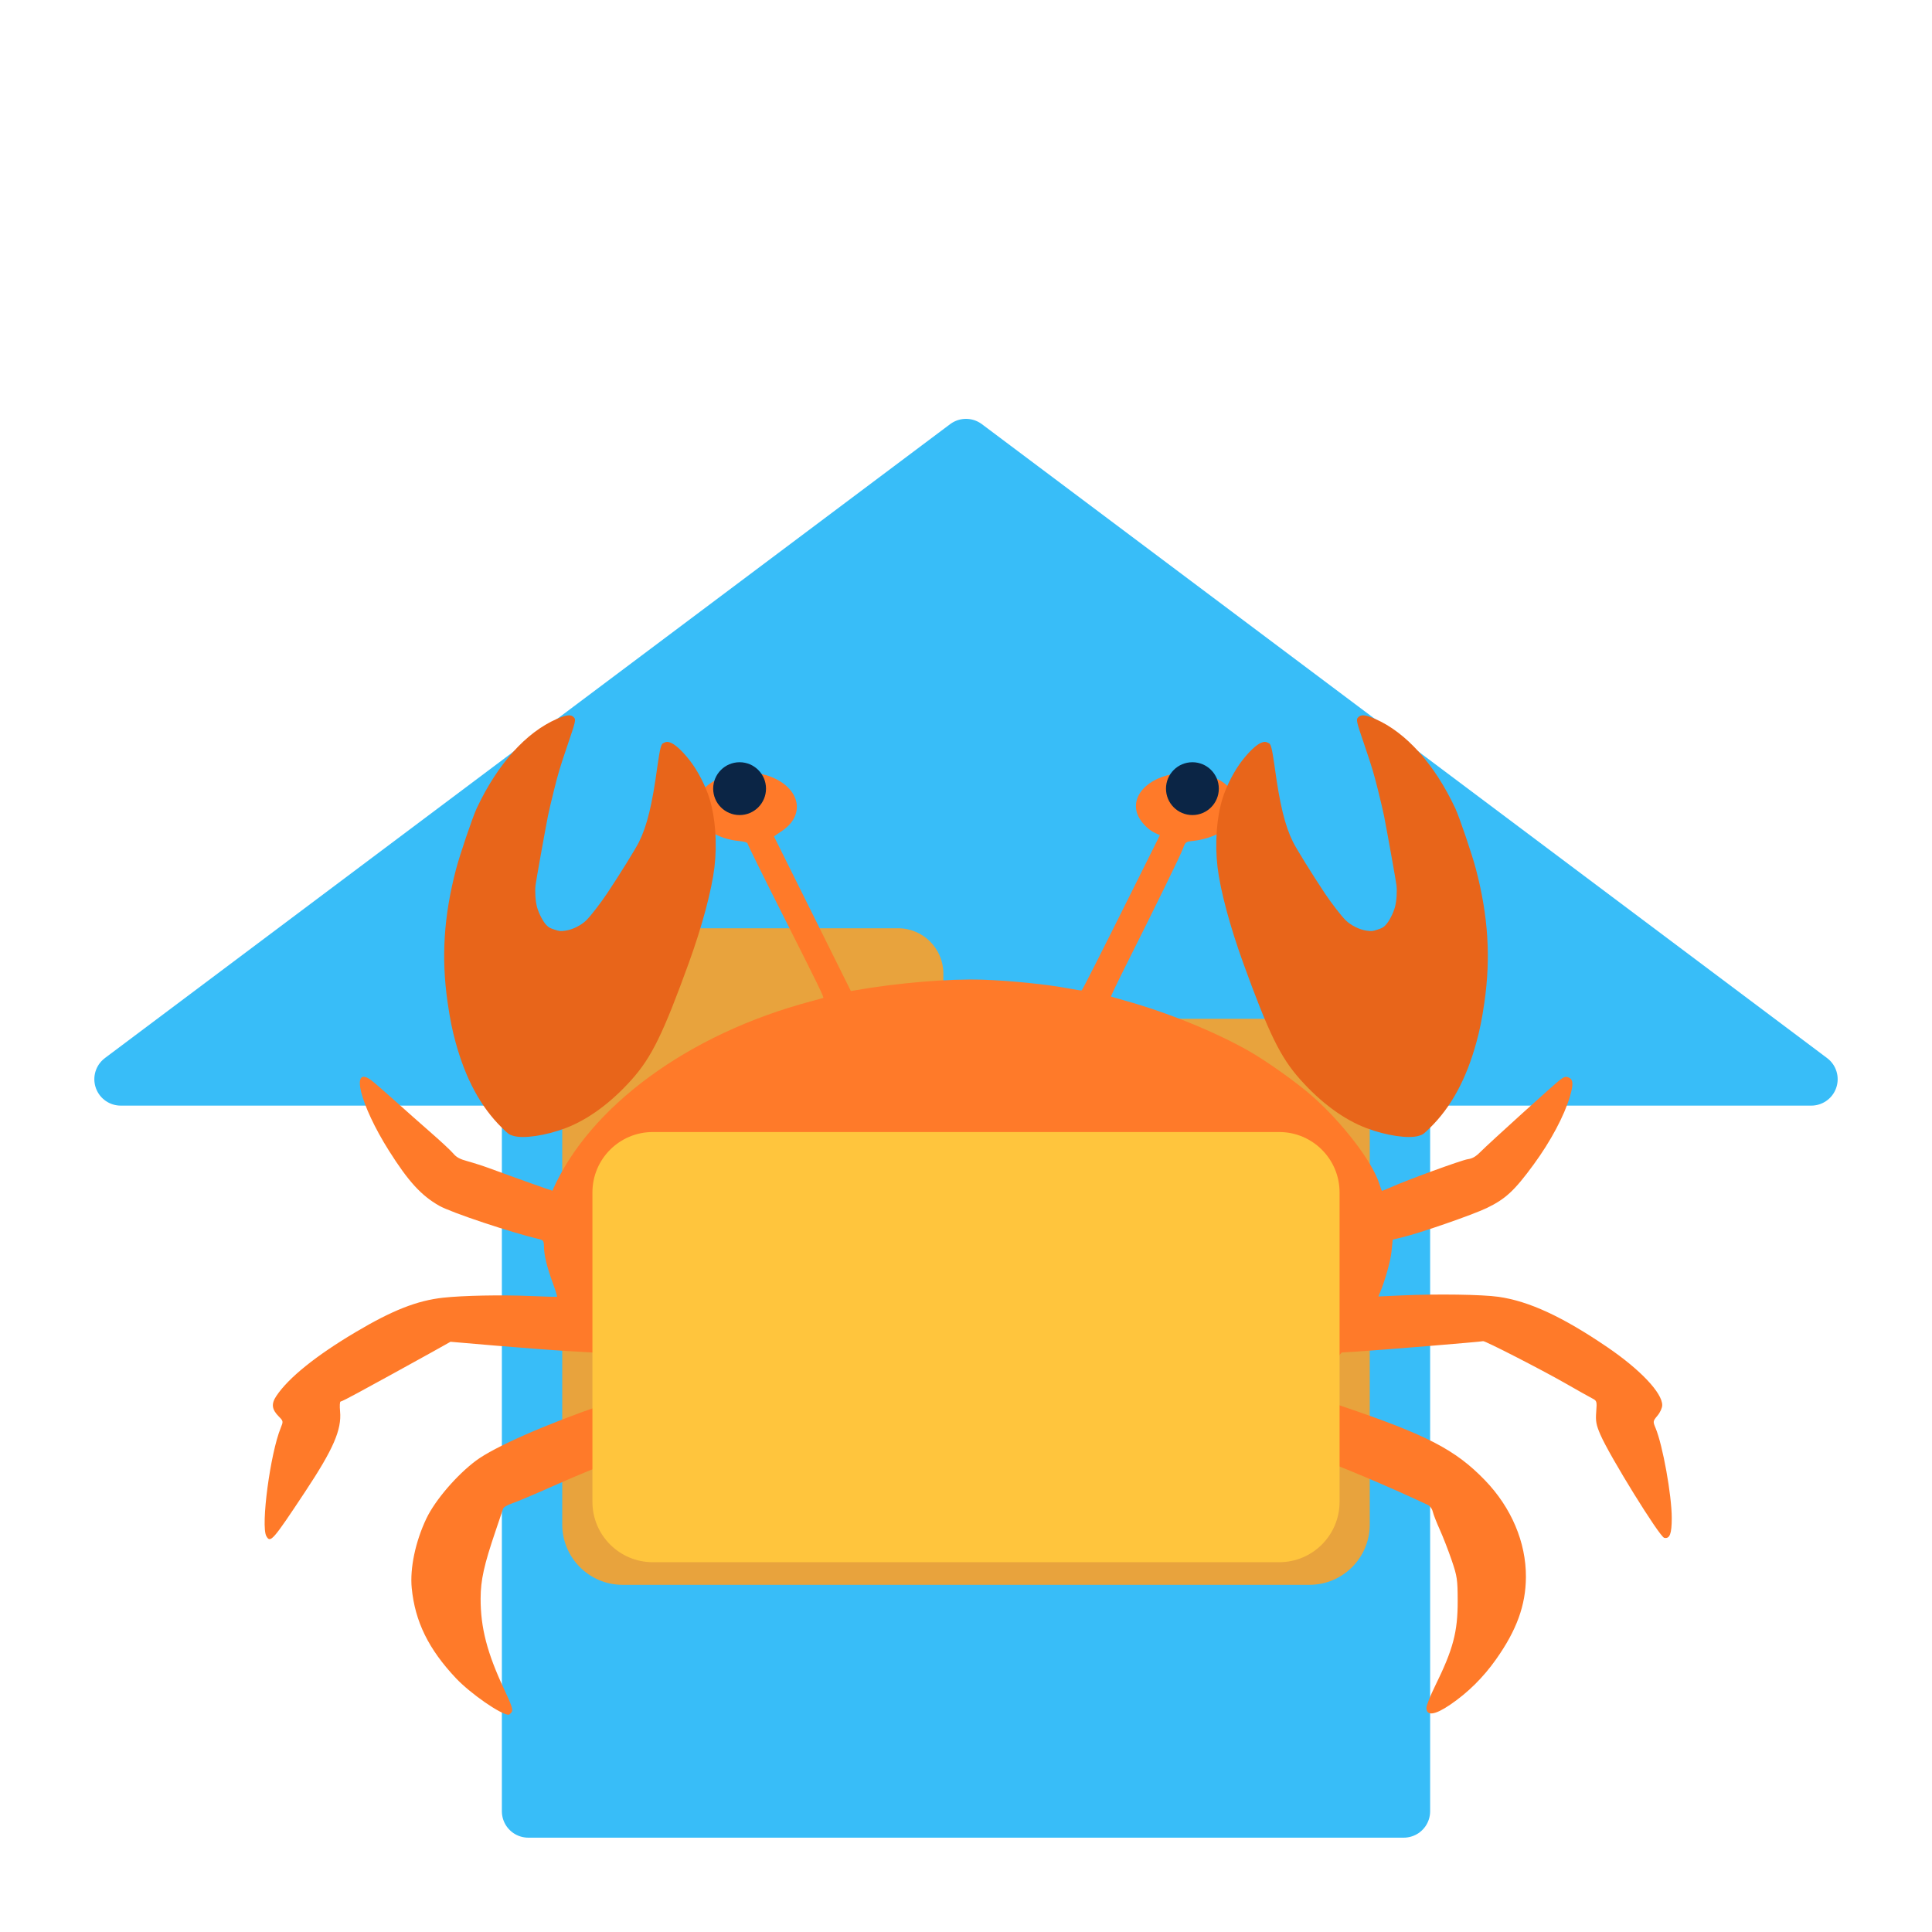
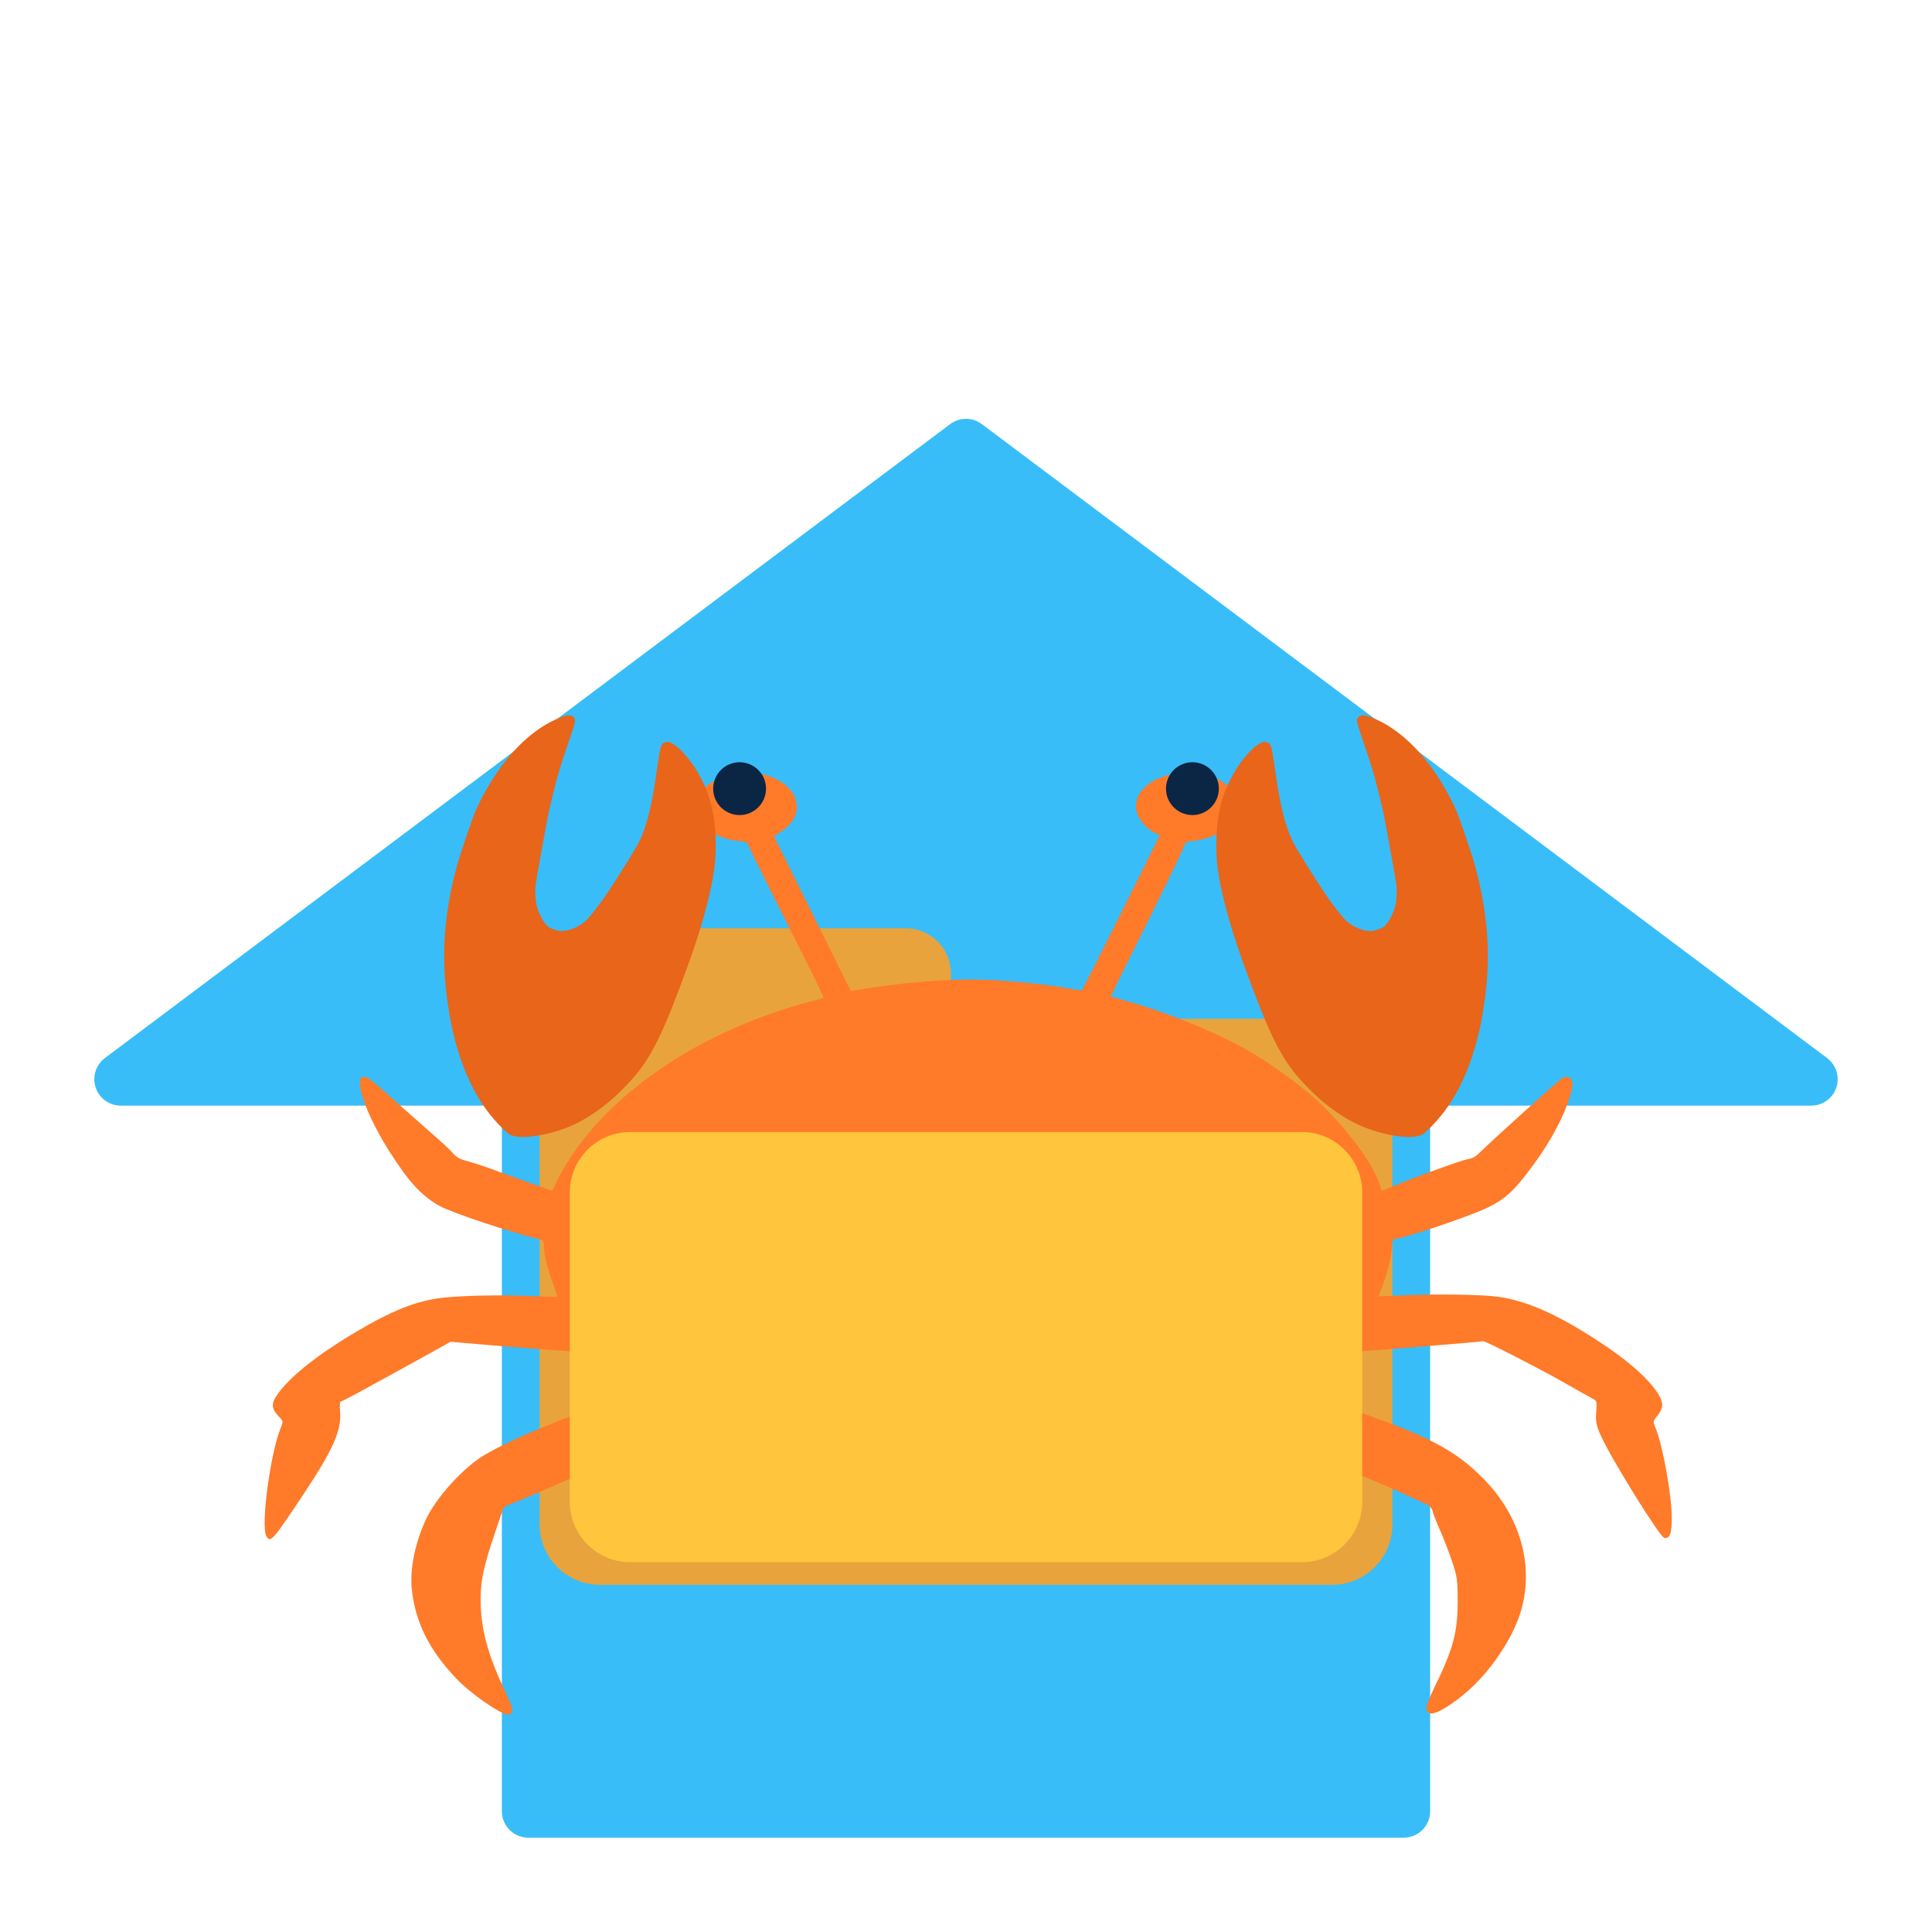
<svg xmlns="http://www.w3.org/2000/svg" viewBox="0 0 512 512" width="512" height="512">
  <path d="M256 118 L480 286 H372 V480 H140 V286 H32 Z" fill="#38BDF8" stroke="#38BDF8" stroke-width="14" stroke-linejoin="round" />
-   <rect x="162" y="246" width="88" height="32" rx="12" fill="#E8A33D" />
-   <rect x="149" y="270" width="214" height="150" rx="16" fill="#E8A33D" />
+   <rect x="160" y="246" width="92" height="32" rx="12" fill="#E8A33D" />
+   <rect x="143" y="270" width="226" height="150" rx="16" fill="#E8A33D" />
  <g fill="#FF7A29" transform="translate(-2.0,157.9) scale(0.504,0.3444)">
    <path d="M 385.462 138.366 C 379.171 141.295, 372.670 148.536, 371.011 154.462 C 369.417 160.155, 370.091 169.384, 372.461 174.320 C 376.090 181.881, 383.914 187.478, 392.497 188.655 C 395.017 189, 397 189.805, 397 190.484 C 397 191.150, 405.365 215.951, 415.588 245.598 C 434.707 301.039, 437.365 309.029, 436.818 309.430 C 436.643 309.559, 433.800 310.711, 430.500 311.990 C 366.087 336.965, 313.856 392.911, 294.429 457.738 C 294.363 457.959, 275.367 448.061, 261.500 440.580 C 258.200 438.800, 253.025 436.357, 250 435.151 C 245.755 433.460, 243.998 432.083, 242.301 429.120 C 241.091 427.007, 235.910 419.929, 230.788 413.390 C 225.666 406.850, 217.024 395.650, 211.582 388.500 C 206.141 381.350, 200.550 374.262, 199.158 372.750 C 187.944 360.570, 193.332 391.879, 208.494 427 C 218.707 450.657, 225.407 461.394, 234.912 469.332 C 241.183 474.570, 272.891 490.027, 288.250 495.333 C 289.587 495.794, 290.002 497.066, 290.008 500.719 C 290.018 507.229, 291.548 516.507, 294.639 528.802 C 296.064 534.468, 297.065 539.223, 296.865 539.368 C 296.664 539.514, 290.200 539.240, 282.500 538.760 C 267.511 537.825, 247.349 538.411, 236.975 540.081 C 223.284 542.286, 210.353 549.727, 191 566.536 C 170.154 584.642, 155.713 601.648, 149.314 615.626 C 146.491 621.792, 146.838 626.009, 150.628 631.594 C 152.941 635.002, 152.972 635.294, 151.567 640.310 C 146.085 659.878, 141.017 715.653, 144.006 723.516 C 146.141 729.131, 147.301 727.193, 164.362 689.500 C 179.264 656.580, 183.691 641.674, 182.781 627.495 C 182.517 623.373, 182.638 620, 183.050 620 C 183.462 620, 187.584 616.962, 192.210 613.250 C 196.836 609.538, 205.319 602.753, 211.060 598.173 C 216.802 593.593, 225.853 586.280, 231.173 581.921 L 240.846 573.997 264.460 576.953 C 277.448 578.580, 294.618 580.466, 302.614 581.145 L 317.154 582.381 318.971 585.940 C 321.545 590.982, 331.523 604.808, 335.779 609.232 C 337.754 611.284, 339.174 613.113, 338.935 613.297 C 338.696 613.480, 330.721 617.537, 321.214 622.311 C 290.891 637.538, 263.891 654.938, 254.255 665.464 C 244.108 676.547, 232.734 695.965, 228.167 710 C 222.413 727.684, 219.444 748.299, 220.461 763.500 C 222.189 789.296, 229.299 810.516, 243.704 832.870 C 251.337 844.713, 267.380 861, 271.415 861 C 271.698 861, 272.411 860.101, 272.999 859.002 C 273.849 857.413, 273.043 853.808, 269.059 841.390 C 260.102 813.468, 256.639 793.916, 256.682 771.500 C 256.710 757.347, 258.484 745.638, 264.564 719.500 C 266.483 711.250, 268.250 703.585, 268.491 702.466 C 268.750 701.266, 270.793 699.527, 273.476 698.224 C 275.977 697.009, 286.612 690.397, 297.110 683.531 C 307.608 676.665, 321.891 668.157, 328.849 664.625 C 335.807 661.092, 348.047 654.887, 356.049 650.836 L 370.598 643.470 379.549 649.271 C 402.879 664.390, 434.871 677.472, 462.071 683.014 C 485.105 687.709, 520.167 689.441, 541.500 686.939 C 580.997 682.306, 615.172 670.020, 646.363 649.237 C 653.342 644.587, 657.666 642.290, 658.382 642.853 C 659.459 643.700, 664.647 646.473, 690.500 660.017 C 707.751 669.055, 732.751 684.426, 754.613 699.436 C 755.874 700.302, 756.977 702.452, 757.347 704.767 C 757.688 706.902, 759.348 713.115, 761.036 718.574 C 762.723 724.033, 765.524 734.575, 767.259 742 C 770.174 754.474, 770.416 756.868, 770.437 773.500 C 770.468 797.352, 768.037 810.718, 758.530 838.958 C 756.039 846.360, 754 853.871, 754 855.649 C 754 862.151, 758.426 861.308, 766.492 853.268 C 775.798 843.991, 783.798 832.427, 790.542 818.500 C 801.458 795.959, 806.241 776.706, 806.317 755 C 806.410 728.313, 798.661 701.559, 784.733 680.478 C 769.184 656.944, 754.138 645.561, 709.250 623.375 C 697.563 617.599, 688 612.695, 688 612.478 C 688 612.261, 691.188 608.128, 695.084 603.292 C 698.980 598.456, 703.811 591.740, 705.820 588.367 L 709.472 582.233 716.986 581.575 C 728.627 580.554, 783.374 573.959, 783.809 573.525 C 784.439 572.894, 814.562 595.480, 827 605.909 C 833.325 611.212, 839.675 616.433, 841.111 617.510 C 843.640 619.407, 843.708 619.736, 843.277 627.984 C 842.904 635.124, 843.260 637.951, 845.480 645.484 C 850.341 661.983, 876.568 724.023, 879.028 724.843 C 881.959 725.820, 883 721.812, 882.999 709.559 C 882.997 692.105, 878.237 653.429, 874.481 640.350 C 873.048 635.358, 873.079 635.066, 875.489 630.850 C 876.900 628.381, 877.981 624.891, 877.988 622.779 C 878.019 613.305, 866.398 595.344, 849.088 578.109 C 825.583 554.707, 807.960 542.774, 791.930 539.407 C 783.308 537.596, 759.702 537.090, 741.116 538.318 L 728.731 539.136 729.406 536.818 C 732.184 527.283, 735.128 512.017, 735.652 504.435 L 736.277 495.371 741.389 493.577 C 750.732 490.298, 778.394 476.259, 785.763 471.057 C 795.625 464.095, 800.293 457.750, 810.375 437.609 C 819.322 419.734, 826.445 400.196, 829.465 385.248 C 831.385 375.748, 831.211 372.147, 828.761 370.613 C 827.367 369.740, 826.546 370.018, 824.628 372.012 C 822.050 374.691, 787.478 420.457, 782.207 428.169 C 779.868 431.590, 778.145 433.016, 775.758 433.504 C 772.540 434.162, 743.599 449.626, 735.130 455.212 C 732.727 456.797, 730.670 457.960, 730.559 457.797 C 730.449 457.634, 729.815 455.050, 729.152 452.056 C 725.377 435.020, 709.458 404.776, 693.593 384.500 C 685.565 374.240, 669.933 357.989, 660.695 350.300 C 642.913 335.500, 618.065 320.704, 595.500 311.478 C 591.650 309.904, 588.351 308.515, 588.168 308.393 C 587.986 308.270, 591.514 297.444, 596.008 284.335 C 611.695 238.581, 624.748 199.461, 626.032 194.352 C 627.281 189.382, 627.467 189.182, 631.413 188.571 C 638.285 187.508, 645.704 183.296, 648.845 178.675 C 652.770 172.901, 654 168.759, 654 161.318 C 654 145.776, 642.098 135.080, 626.078 136.227 C 609.695 137.399, 598.429 151.934, 601.896 167.426 C 603.194 173.224, 607.404 179.908, 611.414 182.536 L 613.868 184.143 600.526 223.322 C 582.638 275.850, 573.194 303.140, 572.748 303.585 C 572.546 303.788, 569.257 303.076, 565.440 302.003 C 554.660 298.974, 534.798 296.042, 520.500 295.369 C 502.881 294.539, 476.355 297.768, 453.932 303.472 L 451.364 304.126 431.150 244.621 L 410.936 185.116 415.312 180.741 C 428.384 167.669, 424.127 145.822, 407 138.079 C 400.668 135.216, 391.978 135.331, 385.462 138.366" />
  </g>
-   <rect x="157" y="300" width="198" height="114" rx="16" fill="#FFC53D" />
+   <rect x="151" y="300" width="210" height="114" rx="16" fill="#FFC53D" />
  <g fill="#E8651A" transform="translate(33,-43) rotate(-72 100 322) translate(48.0,242.4) scale(0.1688)">
    <path d="M 560 314.076 C 483.768 318.510, 420.715 334.684, 356.694 366.225 C 333.385 377.708, 318.172 386.270, 301 397.568 C 251.168 430.355, 216.846 466.498, 196.195 507.934 C 189.792 520.783, 189.502 521.676, 189.552 528.434 C 189.676 545.154, 205.550 577.232, 226.700 603.500 C 250.292 632.801, 286.518 658.814, 331 678.393 C 373.978 697.310, 414.908 703.127, 533 707.103 C 593.897 709.153, 652.607 706.060, 688.500 698.910 C 724.745 691.690, 761.992 676.622, 787.500 658.859 C 805.650 646.221, 825.001 626.545, 836.697 608.837 C 847.111 593.069, 853 579.766, 853 572.009 C 853 567.919, 852.479 566.449, 850.077 563.766 C 847.288 560.649, 846.843 560.506, 840.327 560.629 C 836.572 560.700, 823.375 562.600, 811 564.851 C 751.886 575.603, 717.535 578.203, 689.358 574.057 C 677.568 572.323, 629.875 560.604, 597.352 551.451 C 579.354 546.386, 555.134 537.705, 546.841 533.347 C 536.604 527.968, 526.364 517.539, 521.342 507.378 C 517.738 500.085, 517.501 499.044, 517.509 490.552 C 517.517 482.525, 517.845 480.878, 520.400 476.006 C 523.819 469.485, 534.127 458.985, 542.500 453.493 C 550.506 448.242, 564.664 442.519, 574.500 440.559 C 581.318 439.200, 648.028 429.995, 683.500 425.519 C 689.550 424.755, 708.675 423.150, 726 421.951 C 753.305 420.062, 762.816 419.845, 797.420 420.324 C 840.024 420.913, 841.440 420.783, 843.970 416.055 C 847.006 410.383, 844.180 404.018, 833.067 391.500 C 798.020 352.020, 736.577 324.849, 661 315.409 C 645.952 313.529, 583.554 312.706, 560 314.076" />
  </g>
  <g fill="#E8651A" transform="translate(512,0) scale(-1,1) translate(33,-43) rotate(-72 100 322) translate(48.0,242.4) scale(0.1688)">
    <path d="M 560 314.076 C 483.768 318.510, 420.715 334.684, 356.694 366.225 C 333.385 377.708, 318.172 386.270, 301 397.568 C 251.168 430.355, 216.846 466.498, 196.195 507.934 C 189.792 520.783, 189.502 521.676, 189.552 528.434 C 189.676 545.154, 205.550 577.232, 226.700 603.500 C 250.292 632.801, 286.518 658.814, 331 678.393 C 373.978 697.310, 414.908 703.127, 533 707.103 C 593.897 709.153, 652.607 706.060, 688.500 698.910 C 724.745 691.690, 761.992 676.622, 787.500 658.859 C 805.650 646.221, 825.001 626.545, 836.697 608.837 C 847.111 593.069, 853 579.766, 853 572.009 C 853 567.919, 852.479 566.449, 850.077 563.766 C 847.288 560.649, 846.843 560.506, 840.327 560.629 C 836.572 560.700, 823.375 562.600, 811 564.851 C 751.886 575.603, 717.535 578.203, 689.358 574.057 C 677.568 572.323, 629.875 560.604, 597.352 551.451 C 579.354 546.386, 555.134 537.705, 546.841 533.347 C 536.604 527.968, 526.364 517.539, 521.342 507.378 C 517.738 500.085, 517.501 499.044, 517.509 490.552 C 517.517 482.525, 517.845 480.878, 520.400 476.006 C 523.819 469.485, 534.127 458.985, 542.500 453.493 C 550.506 448.242, 564.664 442.519, 574.500 440.559 C 581.318 439.200, 648.028 429.995, 683.500 425.519 C 689.550 424.755, 708.675 423.150, 726 421.951 C 753.305 420.062, 762.816 419.845, 797.420 420.324 C 840.024 420.913, 841.440 420.783, 843.970 416.055 C 847.006 410.383, 844.180 404.018, 833.067 391.500 C 798.020 352.020, 736.577 324.849, 661 315.409 C 645.952 313.529, 583.554 312.706, 560 314.076" />
  </g>
  <circle cx="196" cy="209" r="7" fill="#0B2545" />
  <circle cx="316" cy="209" r="7" fill="#0B2545" />
</svg>
